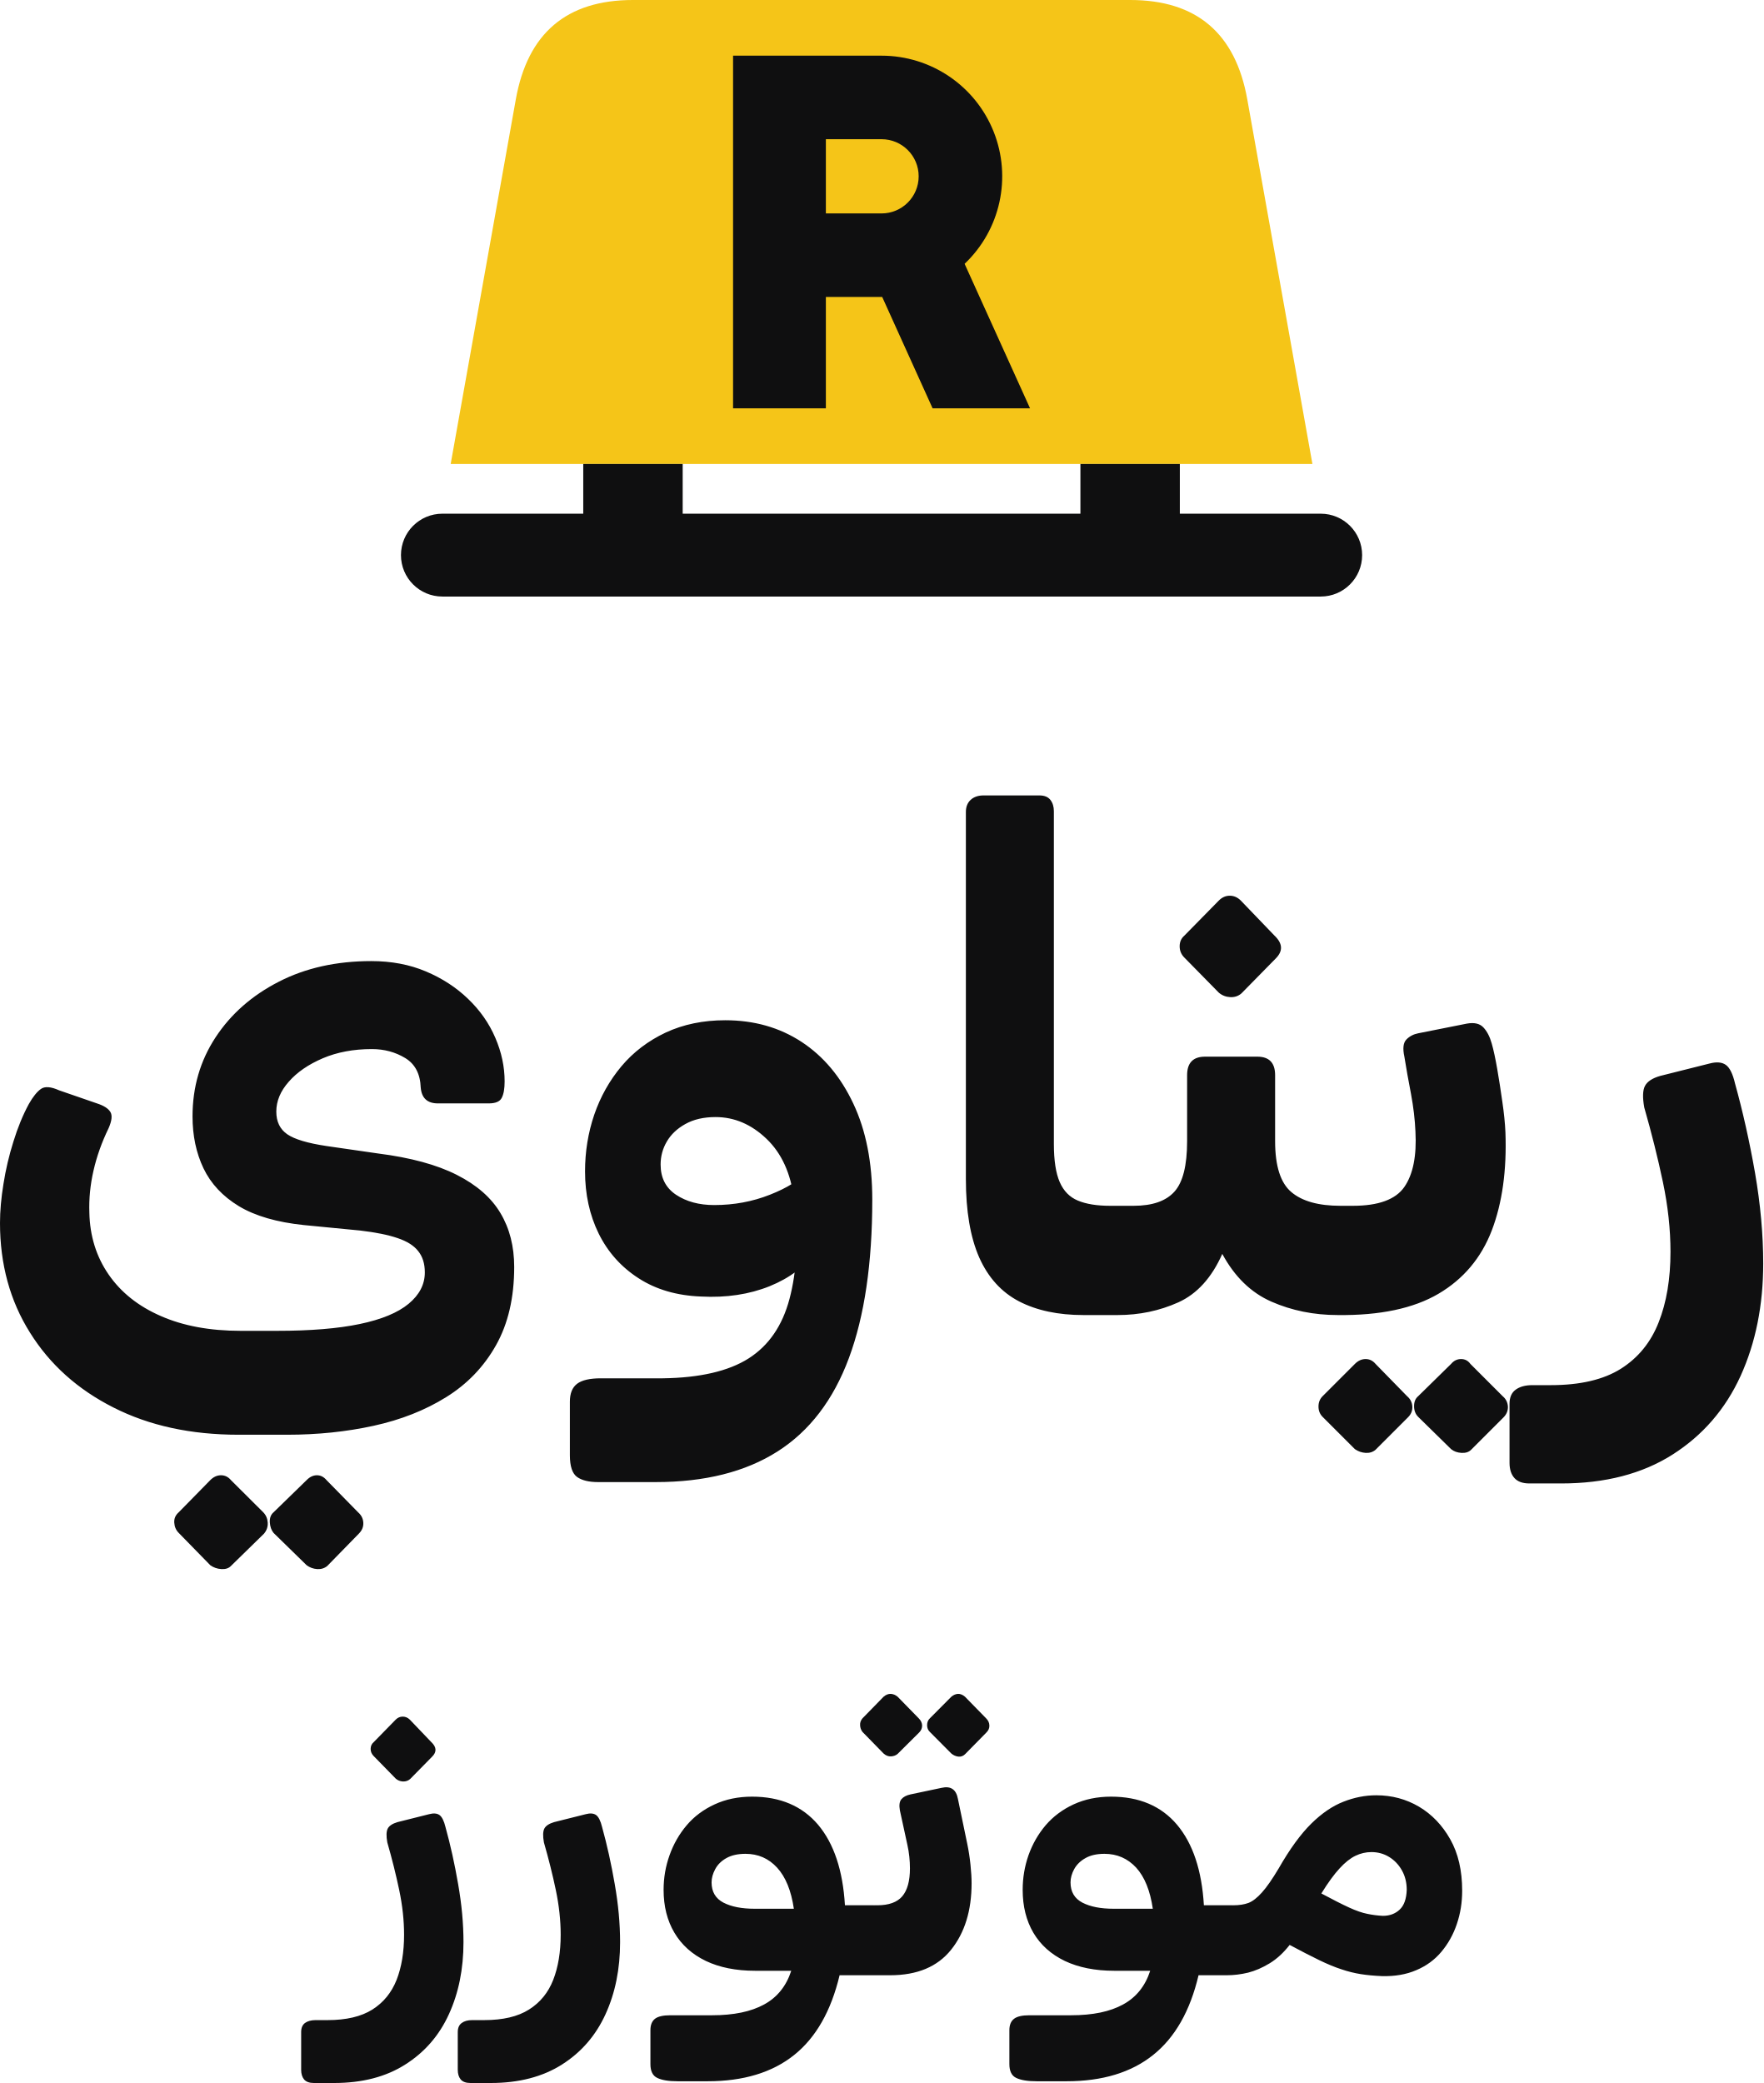
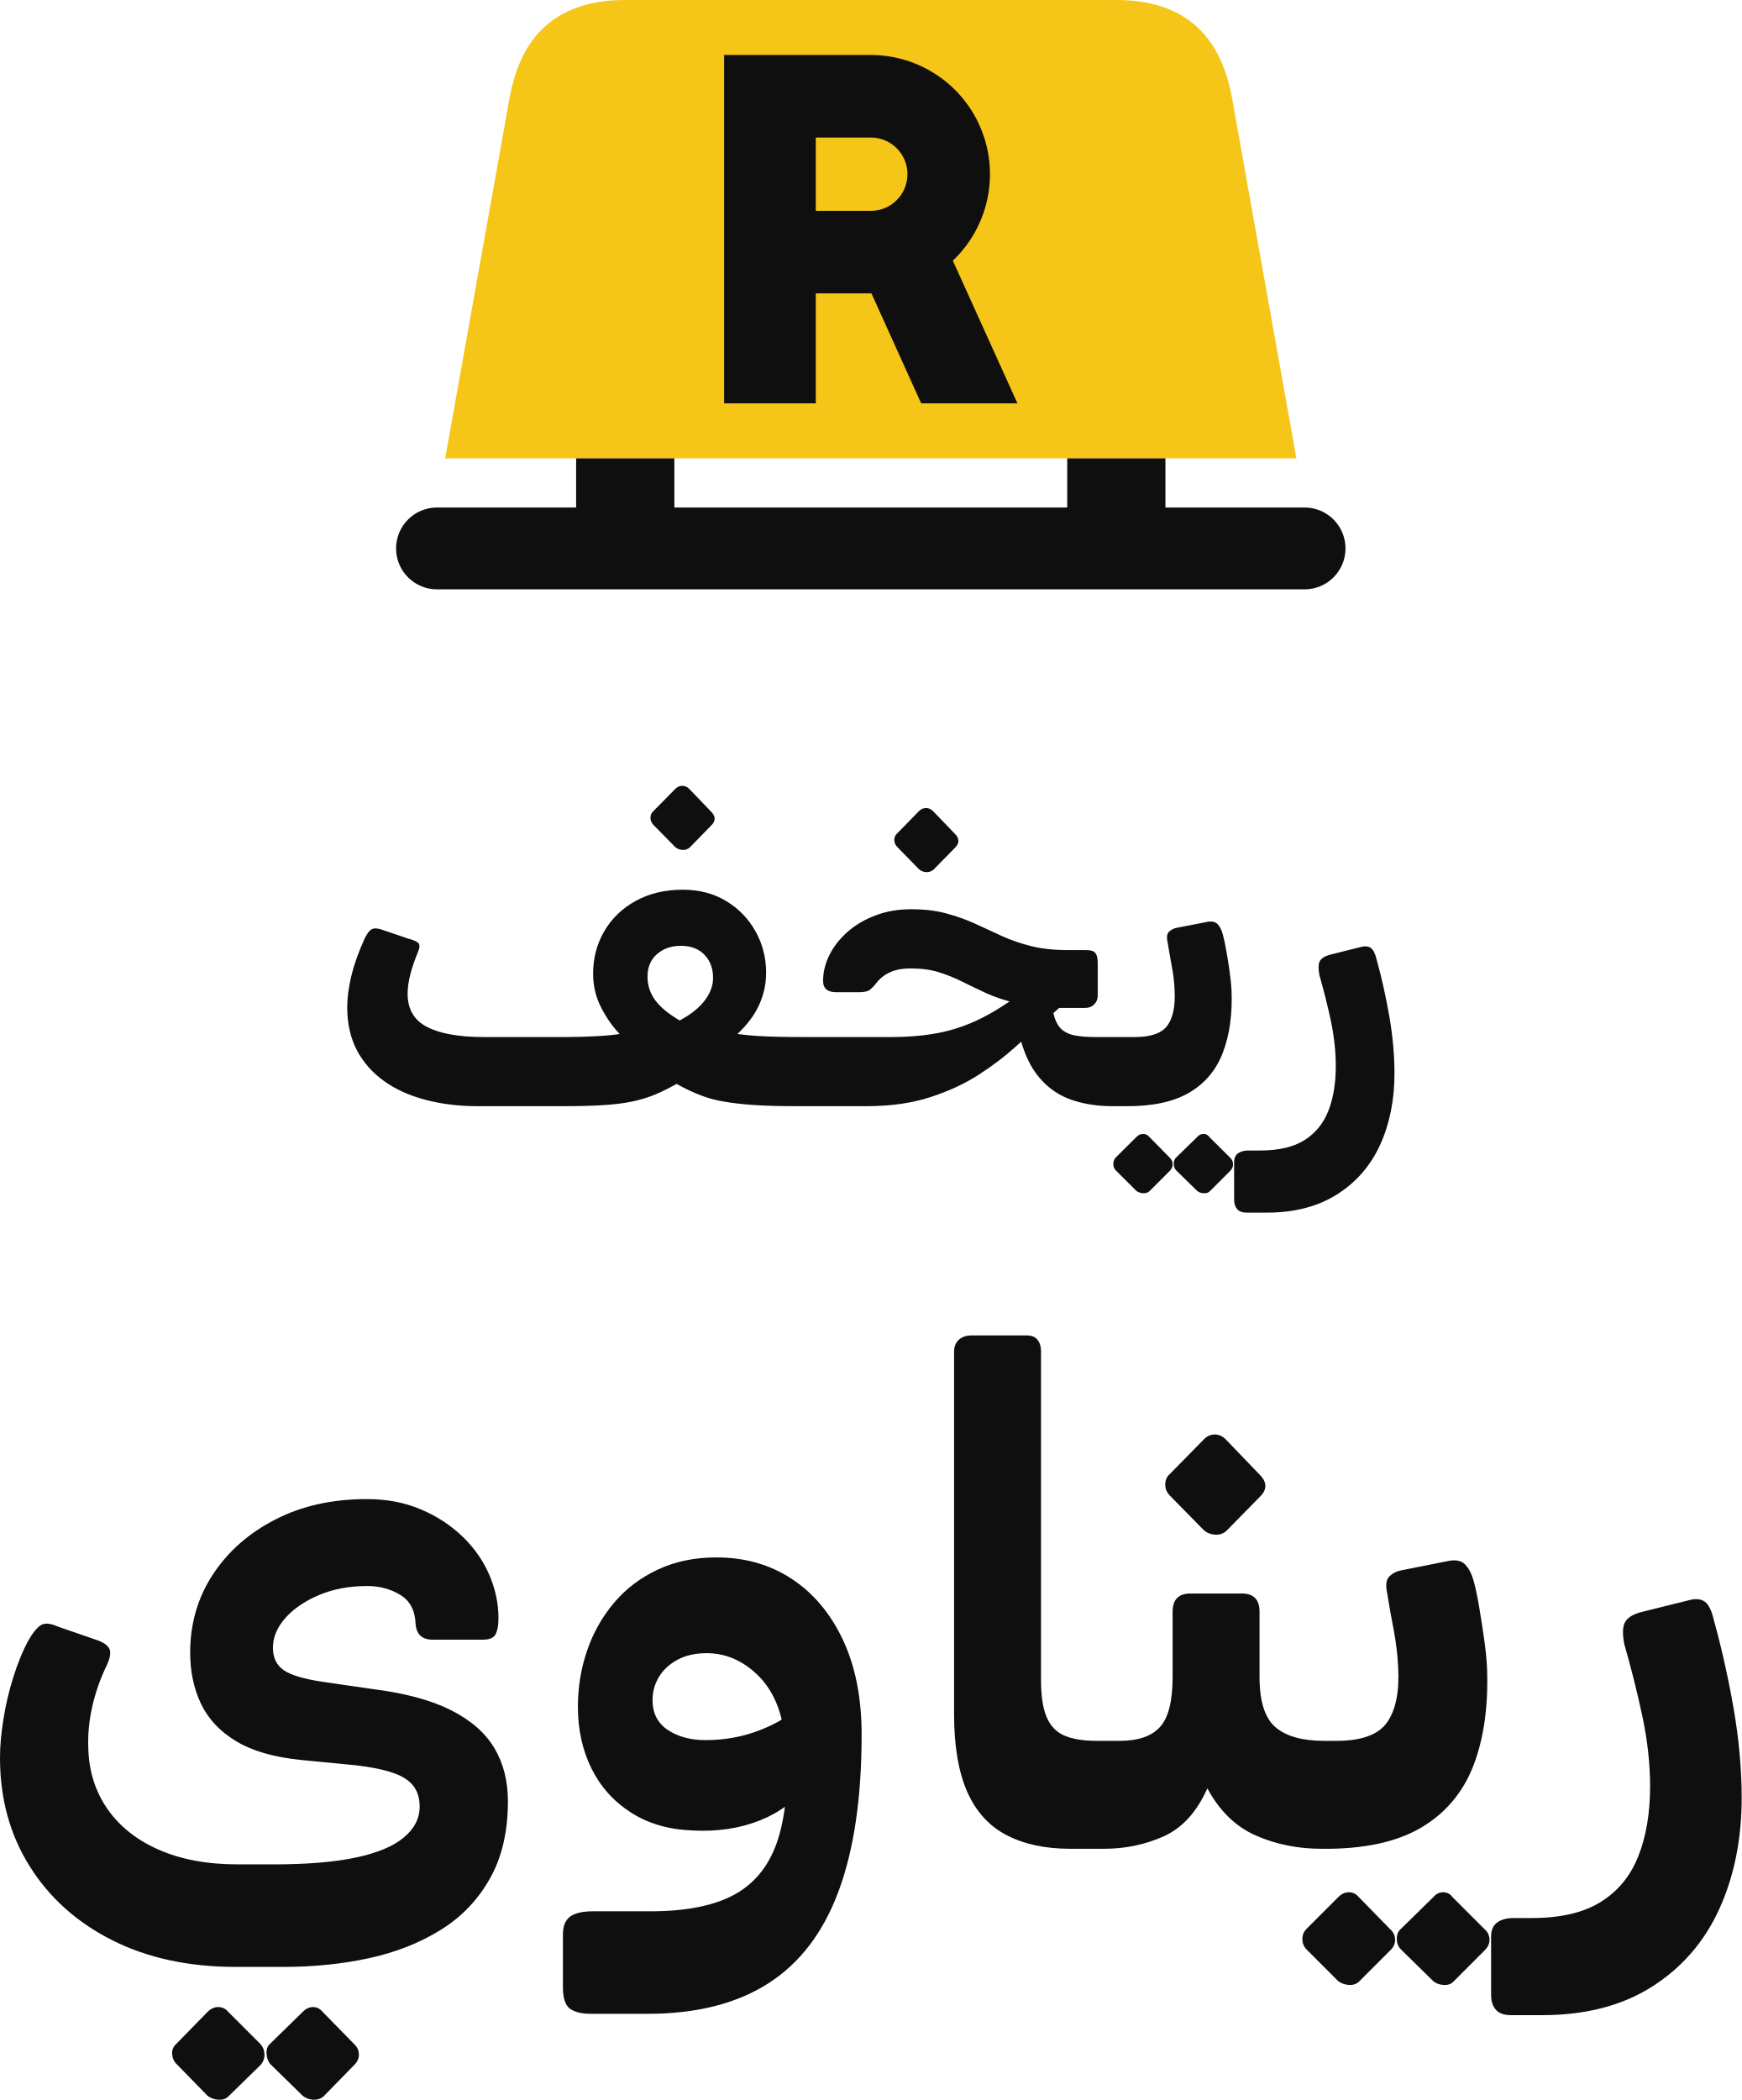
- <svg xmlns="http://www.w3.org/2000/svg" viewBox="0 0 141.86 167.6" width="141.86" height="167.6" role="img" aria-label="ريناوي موتورز" lang="ar" color="#0F0F10">
+ <svg xmlns="http://www.w3.org/2000/svg" viewBox="0 0 141.86 171.03" width="141.86" height="171.03" role="img" aria-label="ريخف ريناوي" lang="ar" color="#0F0F10">
  <g transform="matrix(1.3333 0 0 1.3333 28.26 0)">
    <path fill="#F5C518" d="M6 28L9.93 6Q11 0 17 0H47Q53 0 54.07 6L58 28Z" />
    <path fill="#0F0F10" d="M23.04 3.36H32A7.28 7.28 0 0 1 37.012 15.921L40.96 24.64H35.08L32.039 17.92H28.64V24.64H23.04ZM28.64 8.4V12.88H32A2.24 2.24 0 0 0 32 8.4Z" />
    <path fill="#0F0F10" d="M14 28h6v3h-6zM44 28h6v3h-6zM5.5 31h53a2.5 2.5 0 0 1 0 5h-53a2.5 2.5 0 0 1 0-5z" />
  </g>
-   <path fill="currentColor" d="M23.12 115.44L19.19 115.44Q13.44 115.44 9.13 113.25Q4.81 111.07 2.41 107.22Q0 103.38 0 98.4Q0 96.96 0.28 95.25Q0.55 93.53 1.08 91.85Q1.6 90.16 2.32 88.83Q2.82 87.95 3.29 87.62Q3.76 87.28 4.76 87.73L7.8 88.78Q8.63 89.05 8.88 89.47Q9.13 89.88 8.74 90.77Q7.91 92.48 7.52 94.2Q7.13 95.91 7.19 97.57Q7.25 100.39 8.74 102.55Q10.23 104.71 12.94 105.89Q15.65 107.08 19.36 107.08L22.29 107.08Q26.33 107.08 28.95 106.53Q31.58 105.98 32.88 104.9Q34.18 103.82 34.18 102.38Q34.18 101.33 33.65 100.67Q33.13 100 31.99 99.62Q30.86 99.23 28.98 99.01L24.45 98.57Q21.18 98.23 19.22 97.05Q17.26 95.86 16.37 94Q15.49 92.15 15.49 89.83Q15.49 86.29 17.34 83.47Q19.19 80.65 22.43 78.99Q25.66 77.33 29.87 77.33Q32.3 77.33 34.26 78.16Q36.23 78.99 37.66 80.37Q39.1 81.75 39.85 83.5Q40.6 85.24 40.6 87.01Q40.6 87.89 40.37 88.33Q40.15 88.78 39.32 88.78L35.23 88.78Q33.96 88.78 33.85 87.51Q33.79 85.85 32.6 85.13Q31.41 84.41 29.92 84.41Q27.71 84.41 25.97 85.15Q24.22 85.9 23.23 87.04Q22.23 88.17 22.23 89.44Q22.23 90.66 23.12 91.27Q24 91.87 26.27 92.21L30.42 92.81Q34.35 93.31 36.75 94.53Q39.16 95.75 40.26 97.6Q41.37 99.45 41.37 101.94Q41.37 105.65 39.9 108.25Q38.44 110.84 35.89 112.42Q33.35 114 30.06 114.72Q26.77 115.44 23.12 115.44ZM21.24 123.4L18.58 126Q18.31 126.28 17.81 126.25Q17.31 126.22 16.92 125.94L14.38 123.34Q14.05 123.01 14.02 122.51Q13.99 122.02 14.38 121.68L16.92 119.09Q17.31 118.7 17.78 118.7Q18.25 118.7 18.58 119.09L21.18 121.68Q21.51 122.02 21.54 122.51Q21.57 123.01 21.24 123.4ZM28.87 123.4L26.33 126Q25.99 126.28 25.52 126.25Q25.05 126.22 24.67 125.94L22.01 123.34Q21.74 123.01 21.71 122.49Q21.68 121.96 22.01 121.68L24.67 119.09Q25.05 118.7 25.5 118.7Q25.94 118.7 26.27 119.09L28.81 121.68Q29.2 122.02 29.23 122.51Q29.26 123.01 28.87 123.4ZM52.76 119.25L48.12 119.25Q47.01 119.25 46.43 118.84Q45.85 118.42 45.85 117.09L45.85 112.78Q45.85 111.78 46.43 111.34Q47.01 110.9 48.34 110.9L53.32 110.9Q57.8 110.84 60.23 109.3Q62.66 107.75 63.52 104.51Q64.38 101.28 64.05 96.35L70.18 96.52Q70.18 104.21 68.3 109.27Q66.42 114.33 62.55 116.79Q58.68 119.25 52.76 119.25ZM70.18 96.52L63.88 96.47Q63.49 93.37 61.67 91.63Q59.84 89.88 57.57 89.88Q56.14 89.88 55.14 90.44Q54.15 90.99 53.65 91.85Q53.15 92.7 53.15 93.7Q53.15 95.3 54.39 96.13Q55.64 96.96 57.46 96.96Q59.84 96.96 61.94 96.13Q64.05 95.3 64.93 94.25L65.54 100.72Q64.38 102.49 61.92 103.49Q59.45 104.48 56.41 104.32Q53.48 104.21 51.38 102.85Q49.28 101.5 48.17 99.26Q47.07 97.02 47.07 94.25Q47.07 91.87 47.81 89.69Q48.56 87.51 50 85.79Q51.44 84.08 53.56 83.08Q55.69 82.09 58.35 82.09Q61.83 82.09 64.49 83.83Q67.14 85.57 68.66 88.81Q70.18 92.04 70.18 96.52ZM89.93 105.81L87.16 105.81Q84.12 105.81 81.99 104.71Q79.86 103.6 78.78 101.17Q77.71 98.73 77.71 94.86L77.71 65.33Q77.71 64.72 78.09 64.36Q78.48 64 79.14 64L83.62 64Q84.23 64 84.51 64.36Q84.79 64.72 84.79 65.27L84.79 92.04Q84.79 94.03 85.26 95.11Q85.73 96.19 86.72 96.6Q87.72 97.02 89.32 97.02L90.76 97.02Q91.59 97.02 91.59 97.85L91.59 104.15Q91.59 105.81 89.93 105.81ZM89.93 105.81Q89.1 105.81 89.1 104.93L89.1 98.68Q89.1 97.02 90.76 97.02L91.2 97.02Q93.47 97.02 94.49 95.88Q95.51 94.75 95.51 91.82L95.51 86.51Q95.51 85.02 96.95 85.02L101.16 85.02Q102.59 85.02 102.59 86.51L102.59 91.82Q102.59 94.81 103.89 95.91Q105.19 97.02 107.85 97.02L108.46 97.02Q109.29 97.02 109.29 97.85L109.29 104.15Q109.29 105.81 107.63 105.81Q104.75 105.81 102.29 104.73Q99.83 103.65 98.34 100.89Q97.06 103.77 94.8 104.79Q92.53 105.81 89.93 105.81ZM102.65 77.11L99.88 79.93Q99.5 80.26 98.97 80.23Q98.45 80.2 98.06 79.87L95.29 77.05Q94.91 76.67 94.91 76.14Q94.91 75.61 95.29 75.28L98.06 72.46Q98.45 72.07 98.94 72.07Q99.44 72.07 99.83 72.46L102.54 75.28Q103.53 76.22 102.65 77.11ZM107.63 105.81Q107.24 105.81 107.02 105.54Q106.8 105.26 106.8 104.87L106.8 98.57Q106.8 97.02 108.46 97.02L108.84 97.02Q111.94 97.02 112.99 95.5Q114.04 93.98 113.88 91.04Q113.82 89.61 113.52 88Q113.21 86.4 112.99 85.02Q112.77 84.02 113.16 83.63Q113.54 83.25 114.1 83.14L118.02 82.36Q118.91 82.2 119.35 82.67Q119.79 83.14 120.02 83.97Q120.24 84.74 120.46 86.01Q120.68 87.28 120.87 88.64Q121.07 89.99 121.12 91.1Q121.29 95.69 120.02 99.01Q118.74 102.33 115.73 104.1Q112.71 105.87 107.63 105.81ZM113.27 114.05L110.67 116.65Q110.34 116.93 109.87 116.9Q109.4 116.87 109.01 116.6L106.41 114Q106.08 113.67 106.08 113.17Q106.08 112.67 106.41 112.34L109.01 109.74Q109.4 109.35 109.87 109.35Q110.34 109.35 110.67 109.74L113.21 112.34Q113.6 112.67 113.63 113.17Q113.66 113.67 113.27 114.05ZM120.96 114.05L118.36 116.65Q118.08 116.93 117.58 116.9Q117.08 116.87 116.75 116.6L114.1 114Q113.77 113.67 113.77 113.14Q113.77 112.61 114.1 112.34L116.75 109.74Q117.08 109.35 117.55 109.35Q118.02 109.35 118.3 109.74L120.9 112.34Q121.29 112.67 121.32 113.17Q121.34 113.67 120.96 114.05ZM125.6 119.36L123.06 119.36Q122.23 119.36 121.84 118.92Q121.45 118.48 121.45 117.7L121.45 112.95Q121.45 112.17 121.95 111.81Q122.45 111.45 123.28 111.45L124.77 111.45Q128.31 111.45 130.41 110.13Q132.51 108.8 133.45 106.39Q134.4 103.99 134.4 100.72Q134.4 98.01 133.79 95.11Q133.18 92.21 132.29 89.11Q132.07 87.89 132.35 87.37Q132.63 86.84 133.57 86.57L137.55 85.57Q138.38 85.35 138.85 85.68Q139.32 86.01 139.59 87.17Q140.53 90.55 141.2 94.36Q141.86 98.18 141.86 101.66Q141.86 106.7 140.04 110.71Q138.21 114.72 134.56 117.04Q130.91 119.36 125.6 119.36ZM26.88 167.6L25.25 167.6Q24.72 167.6 24.47 167.32Q24.23 167.03 24.23 166.54L24.23 163.5Q24.23 163 24.54 162.77Q24.86 162.54 25.39 162.54L26.35 162.54Q28.61 162.54 29.96 161.69Q31.3 160.84 31.91 159.3Q32.51 157.76 32.51 155.67Q32.51 153.94 32.12 152.08Q31.73 150.22 31.16 148.24Q31.02 147.46 31.2 147.12Q31.38 146.79 31.98 146.61L34.53 145.97Q35.06 145.83 35.36 146.04Q35.66 146.26 35.84 147Q36.44 149.16 36.86 151.6Q37.29 154.04 37.29 156.27Q37.29 159.5 36.12 162.06Q34.95 164.63 32.61 166.11Q30.28 167.6 26.88 167.6ZM34.77 141.34L33 143.14Q32.76 143.35 32.42 143.34Q32.08 143.32 31.84 143.11L30.07 141.3Q29.82 141.05 29.82 140.72Q29.82 140.38 30.07 140.17L31.84 138.36Q32.08 138.12 32.4 138.12Q32.72 138.12 32.97 138.36L34.7 140.17Q35.34 140.77 34.77 141.34ZM39.48 167.6L37.85 167.6Q37.32 167.6 37.07 167.32Q36.83 167.03 36.83 166.54L36.83 163.5Q36.83 163 37.15 162.77Q37.46 162.54 37.99 162.54L38.95 162.54Q41.22 162.54 42.56 161.69Q43.91 160.84 44.51 159.3Q45.11 157.76 45.11 155.67Q45.11 153.94 44.72 152.08Q44.33 150.22 43.76 148.24Q43.62 147.46 43.8 147.12Q43.98 146.79 44.58 146.61L47.13 145.97Q47.66 145.83 47.96 146.04Q48.26 146.26 48.44 147Q49.04 149.16 49.46 151.6Q49.89 154.04 49.89 156.27Q49.89 159.5 48.72 162.06Q47.55 164.63 45.22 166.11Q42.88 167.6 39.48 167.6ZM56.93 167.46L54.52 167.46Q53.43 167.46 52.88 167.19Q52.33 166.93 52.33 166.08L52.33 163.35Q52.33 162.72 52.7 162.43Q53.07 162.15 53.92 162.15L57.29 162.15Q59.9 162.15 61.48 161.28Q63.06 160.42 63.66 158.57L60.75 158.57Q58.45 158.57 56.79 157.78Q55.13 156.98 54.26 155.51Q53.39 154.04 53.39 152.06Q53.39 150.61 53.87 149.27Q54.35 147.92 55.25 146.86Q56.15 145.8 57.5 145.18Q58.84 144.56 60.51 144.56Q63.9 144.56 65.82 146.82Q67.73 149.09 67.98 153.3L70.31 153.3Q70.84 153.3 70.84 153.83L70.88 157.87Q70.88 158.93 69.82 158.93L67.55 158.93Q66.52 163.25 63.89 165.35Q61.25 167.46 56.93 167.46ZM60.72 153.58L63.87 153.58Q63.55 151.39 62.52 150.27Q61.5 149.16 59.98 149.16Q59.06 149.16 58.45 149.5Q57.85 149.83 57.55 150.38Q57.25 150.93 57.25 151.46Q57.25 152.59 58.21 153.09Q59.16 153.58 60.72 153.58ZM71.62 158.93L69.85 158.93Q69.57 158.93 69.43 158.75Q69.28 158.57 69.28 158.33L69.28 154.22Q69.28 153.73 69.57 153.51Q69.85 153.3 70.35 153.3L70.59 153.3Q71.97 153.3 72.59 152.58Q73.21 151.85 73.21 150.33Q73.21 149.87 73.16 149.39Q73.11 148.91 73 148.42L72.4 145.66Q72.29 145.05 72.52 144.77Q72.75 144.49 73.25 144.38L75.76 143.85Q76.86 143.6 77.07 144.74L77.82 148.35Q77.99 149.16 78.08 150.03Q78.17 150.89 78.17 151.53Q78.17 154.82 76.52 156.88Q74.88 158.93 71.62 158.93ZM73.96 139.39L72.22 141.12Q72.01 141.3 71.69 141.32Q71.37 141.34 71.09 141.09L69.39 139.35Q69.21 139.11 69.2 138.81Q69.18 138.51 69.39 138.26L71.09 136.52Q71.37 136.28 71.67 136.29Q71.97 136.31 72.22 136.52L73.92 138.26Q74.17 138.51 74.19 138.82Q74.2 139.14 73.96 139.39ZM79.37 139.39L77.67 141.12Q77.43 141.37 77.11 141.34Q76.79 141.3 76.54 141.09L74.81 139.35Q74.59 139.14 74.59 138.81Q74.59 138.47 74.81 138.26L76.54 136.52Q76.79 136.31 77.07 136.29Q77.36 136.28 77.64 136.52L79.34 138.26Q79.59 138.51 79.6 138.82Q79.62 139.14 79.37 139.39ZM85.81 167.46L83.41 167.46Q82.31 167.46 81.76 167.19Q81.21 166.93 81.21 166.08L81.21 163.35Q81.21 162.72 81.59 162.43Q81.96 162.15 82.81 162.15L86.17 162.15Q88.79 162.15 90.36 161.28Q91.94 160.42 92.54 158.57L89.64 158.57Q87.34 158.57 85.67 157.78Q84.01 156.98 83.14 155.51Q82.28 154.04 82.28 152.06Q82.28 150.61 82.75 149.27Q83.23 147.92 84.13 146.86Q85.04 145.8 86.38 145.18Q87.73 144.56 89.39 144.56Q92.79 144.56 94.7 146.82Q96.61 149.09 96.86 153.3L99.19 153.3Q99.73 153.3 99.73 153.83L99.76 157.87Q99.76 158.93 98.7 158.93L96.43 158.93Q95.41 163.25 92.77 165.35Q90.13 167.46 85.81 167.46ZM89.6 153.58L92.75 153.58Q92.43 151.39 91.41 150.27Q90.38 149.16 88.86 149.16Q87.94 149.16 87.34 149.5Q86.74 149.83 86.43 150.38Q86.13 150.93 86.13 151.46Q86.13 152.59 87.09 153.09Q88.04 153.58 89.6 153.58ZM111.19 159Q110.24 158.96 109.48 158.84Q108.72 158.72 107.92 158.45Q107.12 158.19 106.13 157.71Q105.14 157.23 103.76 156.49Q103.02 157.44 102.15 157.97Q101.28 158.5 100.42 158.72Q99.55 158.93 98.7 158.93Q98.17 158.93 98.17 158.4L98.17 154.36Q98.17 153.3 99.23 153.3Q99.94 153.3 100.45 153.11Q100.96 152.91 101.53 152.27Q102.1 151.64 102.88 150.33Q104.22 147.99 105.5 146.73Q106.77 145.48 108.08 144.97Q109.39 144.45 110.73 144.45Q112.61 144.45 114.17 145.37Q115.72 146.29 116.68 147.99Q117.64 149.69 117.64 152.13Q117.64 153.55 117.21 154.81Q116.79 156.06 115.97 157.04Q115.16 158.01 113.95 158.52Q112.75 159.04 111.19 159ZM111.26 154.15Q112.08 154.15 112.61 153.65Q113.14 153.16 113.18 152.06Q113.18 151.18 112.79 150.49Q112.4 149.8 111.76 149.41Q111.12 149.02 110.34 149.02Q109.67 149.02 109.05 149.32Q108.43 149.62 107.78 150.33Q107.12 151.04 106.31 152.35Q107.69 153.09 108.54 153.48Q109.39 153.87 110.01 153.99Q110.63 154.12 111.26 154.15Z" />
+   <path fill="currentColor" d="M45.83 90.09L38.9 90.09Q36.6 90.09 34.65 89.57Q32.7 89.06 31.29 88.05Q29.87 87.04 29.07 85.54Q28.28 84.03 28.28 82.02Q28.28 80.92 28.61 79.5Q28.95 78.09 29.69 76.46Q29.98 75.86 30.24 75.7Q30.51 75.54 31 75.68L33.3 76.46Q33.84 76.6 34.05 76.78Q34.26 76.96 34.08 77.45Q33.2 79.54 33.2 80.92Q33.2 82.83 34.79 83.64Q36.38 84.46 39.43 84.46L46.05 84.46Q47.36 84.46 48.6 84.39Q49.83 84.32 50.47 84.21Q49.59 83.29 48.95 82.03Q48.31 80.78 48.31 79.29Q48.31 77.38 49.23 75.82Q50.15 74.26 51.8 73.36Q53.45 72.46 55.6 72.46Q57.62 72.46 59.14 73.38Q60.67 74.3 61.53 75.84Q62.4 77.38 62.4 79.22Q62.4 80.6 61.83 81.84Q61.27 83.08 60.06 84.21Q60.88 84.32 61.67 84.37Q62.47 84.42 63.39 84.44Q64.31 84.46 65.52 84.46Q65.8 84.46 65.98 84.64Q66.15 84.81 66.15 85.1L66.15 88.81Q66.15 90.09 64.88 90.09Q62.86 90.09 61.48 90Q60.1 89.91 59.04 89.73Q57.98 89.56 57.06 89.2Q56.14 88.85 55.11 88.28Q54.15 88.81 53.34 89.15Q52.52 89.49 51.55 89.7Q50.58 89.91 49.22 90Q47.85 90.09 45.83 90.09ZM55.36 83.11Q56.74 82.37 57.41 81.47Q58.08 80.57 58.08 79.65Q58.08 78.48 57.37 77.75Q56.67 77.03 55.46 77.03Q54.29 77.03 53.52 77.7Q52.74 78.37 52.74 79.54Q52.74 80.6 53.36 81.45Q53.98 82.3 55.36 83.11ZM57.94 67.22L56.17 69.03Q55.92 69.24 55.59 69.22Q55.25 69.2 55 68.99L53.23 67.19Q52.98 66.94 52.98 66.6Q52.98 66.27 53.23 66.05L55 64.25Q55.25 64 55.57 64Q55.89 64 56.14 64.25L57.87 66.05Q58.51 66.65 57.94 67.22ZM70.58 90.09L65.09 90.09Q64.56 90.09 64.56 89.56L64.56 85.52Q64.56 84.46 65.62 84.46L72.56 84.46Q75.39 84.46 77.44 83.89Q79.5 83.33 81.59 81.98L84.95 79.79L87.14 81.31L82.65 85.31Q81.44 86.41 79.76 87.5Q78.08 88.6 75.82 89.34Q73.55 90.09 70.58 90.09ZM91.67 90.09L90.61 90.09Q88.63 90.09 87.05 89.49Q85.48 88.88 84.42 87.47Q83.35 86.05 82.86 83.54L85.66 80.88Q85.66 82.12 85.89 82.85Q86.12 83.57 86.56 83.91Q87 84.25 87.66 84.35Q88.31 84.46 89.2 84.46L92.2 84.46Q92.49 84.46 92.61 84.64Q92.73 84.81 92.73 85.06L92.73 89.1Q92.73 89.59 92.45 89.84Q92.17 90.09 91.67 90.09ZM88.38 82.09L86.05 82.09L85.83 81.98Q84.03 81.98 82.72 81.68Q81.41 81.38 80.36 80.9Q79.32 80.42 78.4 79.96Q77.48 79.5 76.47 79.18Q75.46 78.87 74.15 78.87Q73.2 78.87 72.52 79.17Q71.85 79.47 71.43 80Q71.07 80.46 70.81 80.64Q70.54 80.81 69.94 80.81L68.13 80.81Q67.04 80.81 67.04 79.89Q67.04 78.8 67.57 77.75Q68.1 76.71 69.05 75.88Q70.01 75.04 71.32 74.55Q72.63 74.05 74.22 74.05Q75.82 74.05 77.07 74.39Q78.33 74.73 79.41 75.22Q80.49 75.72 81.6 76.23Q82.72 76.74 84.01 77.06Q85.3 77.38 87.04 77.38L88.49 77.38Q89.05 77.38 89.23 77.63Q89.41 77.88 89.41 78.41L89.41 81.1Q89.41 81.52 89.12 81.8Q88.84 82.09 88.38 82.09ZM77.8 69.03L76.03 70.83Q75.78 71.04 75.44 71.03Q75.11 71.01 74.86 70.8L73.09 68.99Q72.84 68.74 72.84 68.41Q72.84 68.07 73.09 67.86L74.86 66.05Q75.11 65.81 75.43 65.81Q75.74 65.81 75.99 66.05L77.73 67.86Q78.36 68.46 77.8 69.03ZM91.67 90.09Q91.43 90.09 91.28 89.91Q91.14 89.73 91.14 89.49L91.14 85.45Q91.14 84.46 92.2 84.46L92.45 84.46Q94.43 84.46 95.11 83.49Q95.78 82.51 95.67 80.64Q95.64 79.72 95.44 78.69Q95.25 77.66 95.11 76.78Q94.96 76.14 95.21 75.89Q95.46 75.65 95.81 75.57L98.33 75.08Q98.89 74.97 99.18 75.27Q99.46 75.57 99.6 76.11Q99.74 76.6 99.88 77.42Q100.03 78.23 100.15 79.1Q100.27 79.96 100.31 80.67Q100.42 83.61 99.6 85.73Q98.79 87.86 96.86 88.99Q94.93 90.12 91.67 90.09ZM95.28 95.36L93.62 97.02Q93.41 97.2 93.11 97.18Q92.81 97.17 92.56 96.99L90.89 95.33Q90.68 95.11 90.68 94.79Q90.68 94.48 90.89 94.26L92.56 92.6Q92.81 92.35 93.11 92.35Q93.41 92.35 93.62 92.6L95.25 94.26Q95.5 94.48 95.51 94.79Q95.53 95.11 95.28 95.36ZM100.2 95.36L98.54 97.02Q98.36 97.2 98.04 97.18Q97.73 97.17 97.51 96.99L95.81 95.33Q95.6 95.11 95.6 94.78Q95.6 94.44 95.81 94.26L97.51 92.6Q97.73 92.35 98.03 92.35Q98.33 92.35 98.5 92.6L100.17 94.26Q100.42 94.48 100.43 94.79Q100.45 95.11 100.2 95.36ZM103.18 98.76L101.55 98.76Q101.02 98.76 100.77 98.48Q100.52 98.19 100.52 97.7L100.52 94.65Q100.52 94.16 100.84 93.93Q101.16 93.7 101.69 93.7L102.65 93.7Q104.91 93.7 106.26 92.85Q107.6 92 108.2 90.46Q108.8 88.92 108.8 86.83Q108.8 85.1 108.42 83.24Q108.03 81.38 107.46 79.4Q107.32 78.62 107.5 78.28Q107.67 77.95 108.27 77.77L110.82 77.13Q111.35 76.99 111.65 77.2Q111.96 77.42 112.13 78.16Q112.73 80.32 113.16 82.76Q113.58 85.2 113.58 87.43Q113.58 90.65 112.42 93.22Q111.25 95.79 108.91 97.27Q106.57 98.76 103.18 98.76ZM23.12 160.19L19.19 160.19Q13.44 160.19 9.13 158.01Q4.81 155.83 2.41 151.98Q0 148.14 0 143.16Q0 141.72 0.28 140.01Q0.55 138.29 1.08 136.61Q1.6 134.92 2.32 133.59Q2.82 132.71 3.29 132.38Q3.76 132.04 4.76 132.49L7.8 133.54Q8.63 133.81 8.88 134.23Q9.13 134.64 8.74 135.53Q7.91 137.24 7.52 138.96Q7.13 140.67 7.19 142.33Q7.25 145.15 8.74 147.31Q10.23 149.46 12.94 150.65Q15.65 151.84 19.36 151.84L22.29 151.84Q26.33 151.84 28.95 151.29Q31.58 150.74 32.88 149.66Q34.18 148.58 34.18 147.14Q34.18 146.09 33.65 145.43Q33.13 144.76 31.99 144.38Q30.86 143.99 28.98 143.77L24.45 143.33Q21.18 142.99 19.22 141.8Q17.26 140.62 16.37 138.76Q15.49 136.91 15.49 134.59Q15.49 131.05 17.34 128.23Q19.19 125.41 22.43 123.75Q25.66 122.09 29.87 122.09Q32.3 122.09 34.26 122.92Q36.23 123.75 37.66 125.13Q39.1 126.51 39.85 128.25Q40.6 130 40.6 131.77Q40.6 132.65 40.37 133.09Q40.15 133.54 39.32 133.54L35.23 133.54Q33.96 133.54 33.85 132.26Q33.79 130.61 32.6 129.89Q31.41 129.17 29.92 129.17Q27.71 129.17 25.97 129.91Q24.22 130.66 23.23 131.79Q22.23 132.93 22.23 134.2Q22.23 135.42 23.12 136.03Q24 136.63 26.27 136.97L30.42 137.57Q34.35 138.07 36.75 139.29Q39.16 140.51 40.26 142.36Q41.37 144.21 41.37 146.7Q41.37 150.41 39.9 153Q38.44 155.6 35.89 157.18Q33.35 158.76 30.06 159.48Q26.77 160.19 23.12 160.19ZM21.24 168.16L18.58 170.76Q18.31 171.03 17.81 171.01Q17.31 170.98 16.92 170.7L14.38 168.1Q14.05 167.77 14.02 167.27Q13.99 166.78 14.38 166.44L16.92 163.84Q17.31 163.46 17.78 163.46Q18.25 163.46 18.58 163.84L21.18 166.44Q21.51 166.78 21.54 167.27Q21.57 167.77 21.24 168.16ZM28.87 168.16L26.33 170.76Q25.99 171.03 25.52 171.01Q25.05 170.98 24.67 170.7L22.01 168.1Q21.74 167.77 21.71 167.25Q21.68 166.72 22.01 166.44L24.67 163.84Q25.05 163.46 25.5 163.46Q25.94 163.46 26.27 163.84L28.81 166.44Q29.2 166.78 29.23 167.27Q29.26 167.77 28.87 168.16ZM52.76 164.01L48.12 164.01Q47.01 164.01 46.43 163.6Q45.85 163.18 45.85 161.85L45.85 157.54Q45.85 156.54 46.43 156.1Q47.01 155.66 48.34 155.66L53.32 155.66Q57.8 155.6 60.23 154.06Q62.66 152.51 63.52 149.27Q64.38 146.04 64.05 141.11L70.18 141.28Q70.18 148.97 68.3 154.03Q66.42 159.09 62.55 161.55Q58.68 164.01 52.76 164.01ZM70.18 141.28L63.88 141.22Q63.49 138.13 61.67 136.38Q59.84 134.64 57.57 134.64Q56.14 134.64 55.14 135.2Q54.15 135.75 53.65 136.61Q53.15 137.46 53.15 138.46Q53.15 140.06 54.39 140.89Q55.64 141.72 57.46 141.72Q59.84 141.72 61.94 140.89Q64.05 140.06 64.93 139.01L65.54 145.48Q64.38 147.25 61.92 148.25Q59.45 149.24 56.41 149.08Q53.48 148.97 51.38 147.61Q49.28 146.26 48.17 144.02Q47.07 141.78 47.07 139.01Q47.07 136.63 47.81 134.45Q48.56 132.26 50 130.55Q51.44 128.84 53.56 127.84Q55.69 126.84 58.35 126.84Q61.83 126.84 64.49 128.59Q67.14 130.33 68.66 133.56Q70.18 136.8 70.18 141.28ZM89.93 150.57L87.16 150.57Q84.12 150.57 81.99 149.46Q79.86 148.36 78.78 145.93Q77.71 143.49 77.71 139.62L77.71 110.09Q77.71 109.48 78.09 109.12Q78.48 108.76 79.14 108.76L83.62 108.76Q84.23 108.76 84.51 109.12Q84.79 109.48 84.79 110.03L84.79 136.8Q84.79 138.79 85.26 139.87Q85.73 140.95 86.72 141.36Q87.72 141.78 89.32 141.78L90.76 141.78Q91.59 141.78 91.59 142.61L91.59 148.91Q91.59 150.57 89.93 150.57ZM89.93 150.57Q89.1 150.57 89.1 149.69L89.1 143.44Q89.1 141.78 90.76 141.78L91.2 141.78Q93.47 141.78 94.49 140.64Q95.51 139.51 95.51 136.58L95.51 131.27Q95.51 129.78 96.95 129.78L101.16 129.78Q102.59 129.78 102.59 131.27L102.59 136.58Q102.59 139.56 103.89 140.67Q105.19 141.78 107.85 141.78L108.46 141.78Q109.29 141.78 109.29 142.61L109.29 148.91Q109.29 150.57 107.63 150.57Q104.75 150.57 102.29 149.49Q99.83 148.41 98.34 145.65Q97.06 148.52 94.8 149.55Q92.53 150.57 89.93 150.57ZM102.65 121.87L99.88 124.69Q99.5 125.02 98.97 124.99Q98.45 124.96 98.06 124.63L95.29 121.81Q94.91 121.42 94.91 120.9Q94.91 120.37 95.29 120.04L98.06 117.22Q98.45 116.83 98.94 116.83Q99.44 116.83 99.83 117.22L102.54 120.04Q103.53 120.98 102.65 121.87ZM107.63 150.57Q107.24 150.57 107.02 150.29Q106.8 150.02 106.8 149.63L106.8 143.33Q106.8 141.78 108.46 141.78L108.84 141.78Q111.94 141.78 112.99 140.26Q114.04 138.74 113.88 135.8Q113.82 134.37 113.52 132.76Q113.21 131.16 112.99 129.78Q112.77 128.78 113.16 128.39Q113.54 128.01 114.1 127.9L118.02 127.12Q118.91 126.96 119.35 127.43Q119.79 127.9 120.02 128.72Q120.24 129.5 120.46 130.77Q120.68 132.04 120.87 133.4Q121.07 134.75 121.12 135.86Q121.29 140.45 120.02 143.77Q118.74 147.09 115.73 148.86Q112.71 150.63 107.63 150.57ZM113.27 158.81L110.67 161.41Q110.34 161.69 109.87 161.66Q109.4 161.63 109.01 161.36L106.41 158.76Q106.08 158.42 106.08 157.93Q106.08 157.43 106.41 157.1L109.01 154.5Q109.4 154.11 109.87 154.11Q110.34 154.11 110.67 154.5L113.21 157.1Q113.6 157.43 113.63 157.93Q113.66 158.42 113.27 158.81ZM120.96 158.81L118.36 161.41Q118.08 161.69 117.58 161.66Q117.08 161.63 116.75 161.36L114.1 158.76Q113.77 158.42 113.77 157.9Q113.77 157.37 114.1 157.1L116.75 154.5Q117.08 154.11 117.55 154.11Q118.02 154.11 118.3 154.5L120.9 157.1Q121.29 157.43 121.32 157.93Q121.34 158.42 120.96 158.81ZM125.6 164.12L123.06 164.12Q122.23 164.12 121.84 163.68Q121.45 163.24 121.45 162.46L121.45 157.71Q121.45 156.93 121.95 156.57Q122.45 156.21 123.28 156.21L124.77 156.21Q128.31 156.21 130.41 154.88Q132.51 153.56 133.45 151.15Q134.4 148.75 134.4 145.48Q134.4 142.77 133.79 139.87Q133.18 136.97 132.29 133.87Q132.07 132.65 132.35 132.13Q132.63 131.6 133.57 131.32L137.55 130.33Q138.38 130.11 138.85 130.44Q139.32 130.77 139.59 131.93Q140.53 135.31 141.2 139.12Q141.86 142.94 141.86 146.42Q141.86 151.46 140.04 155.47Q138.21 159.48 134.56 161.8Q130.91 164.12 125.6 164.12Z" />
</svg>
